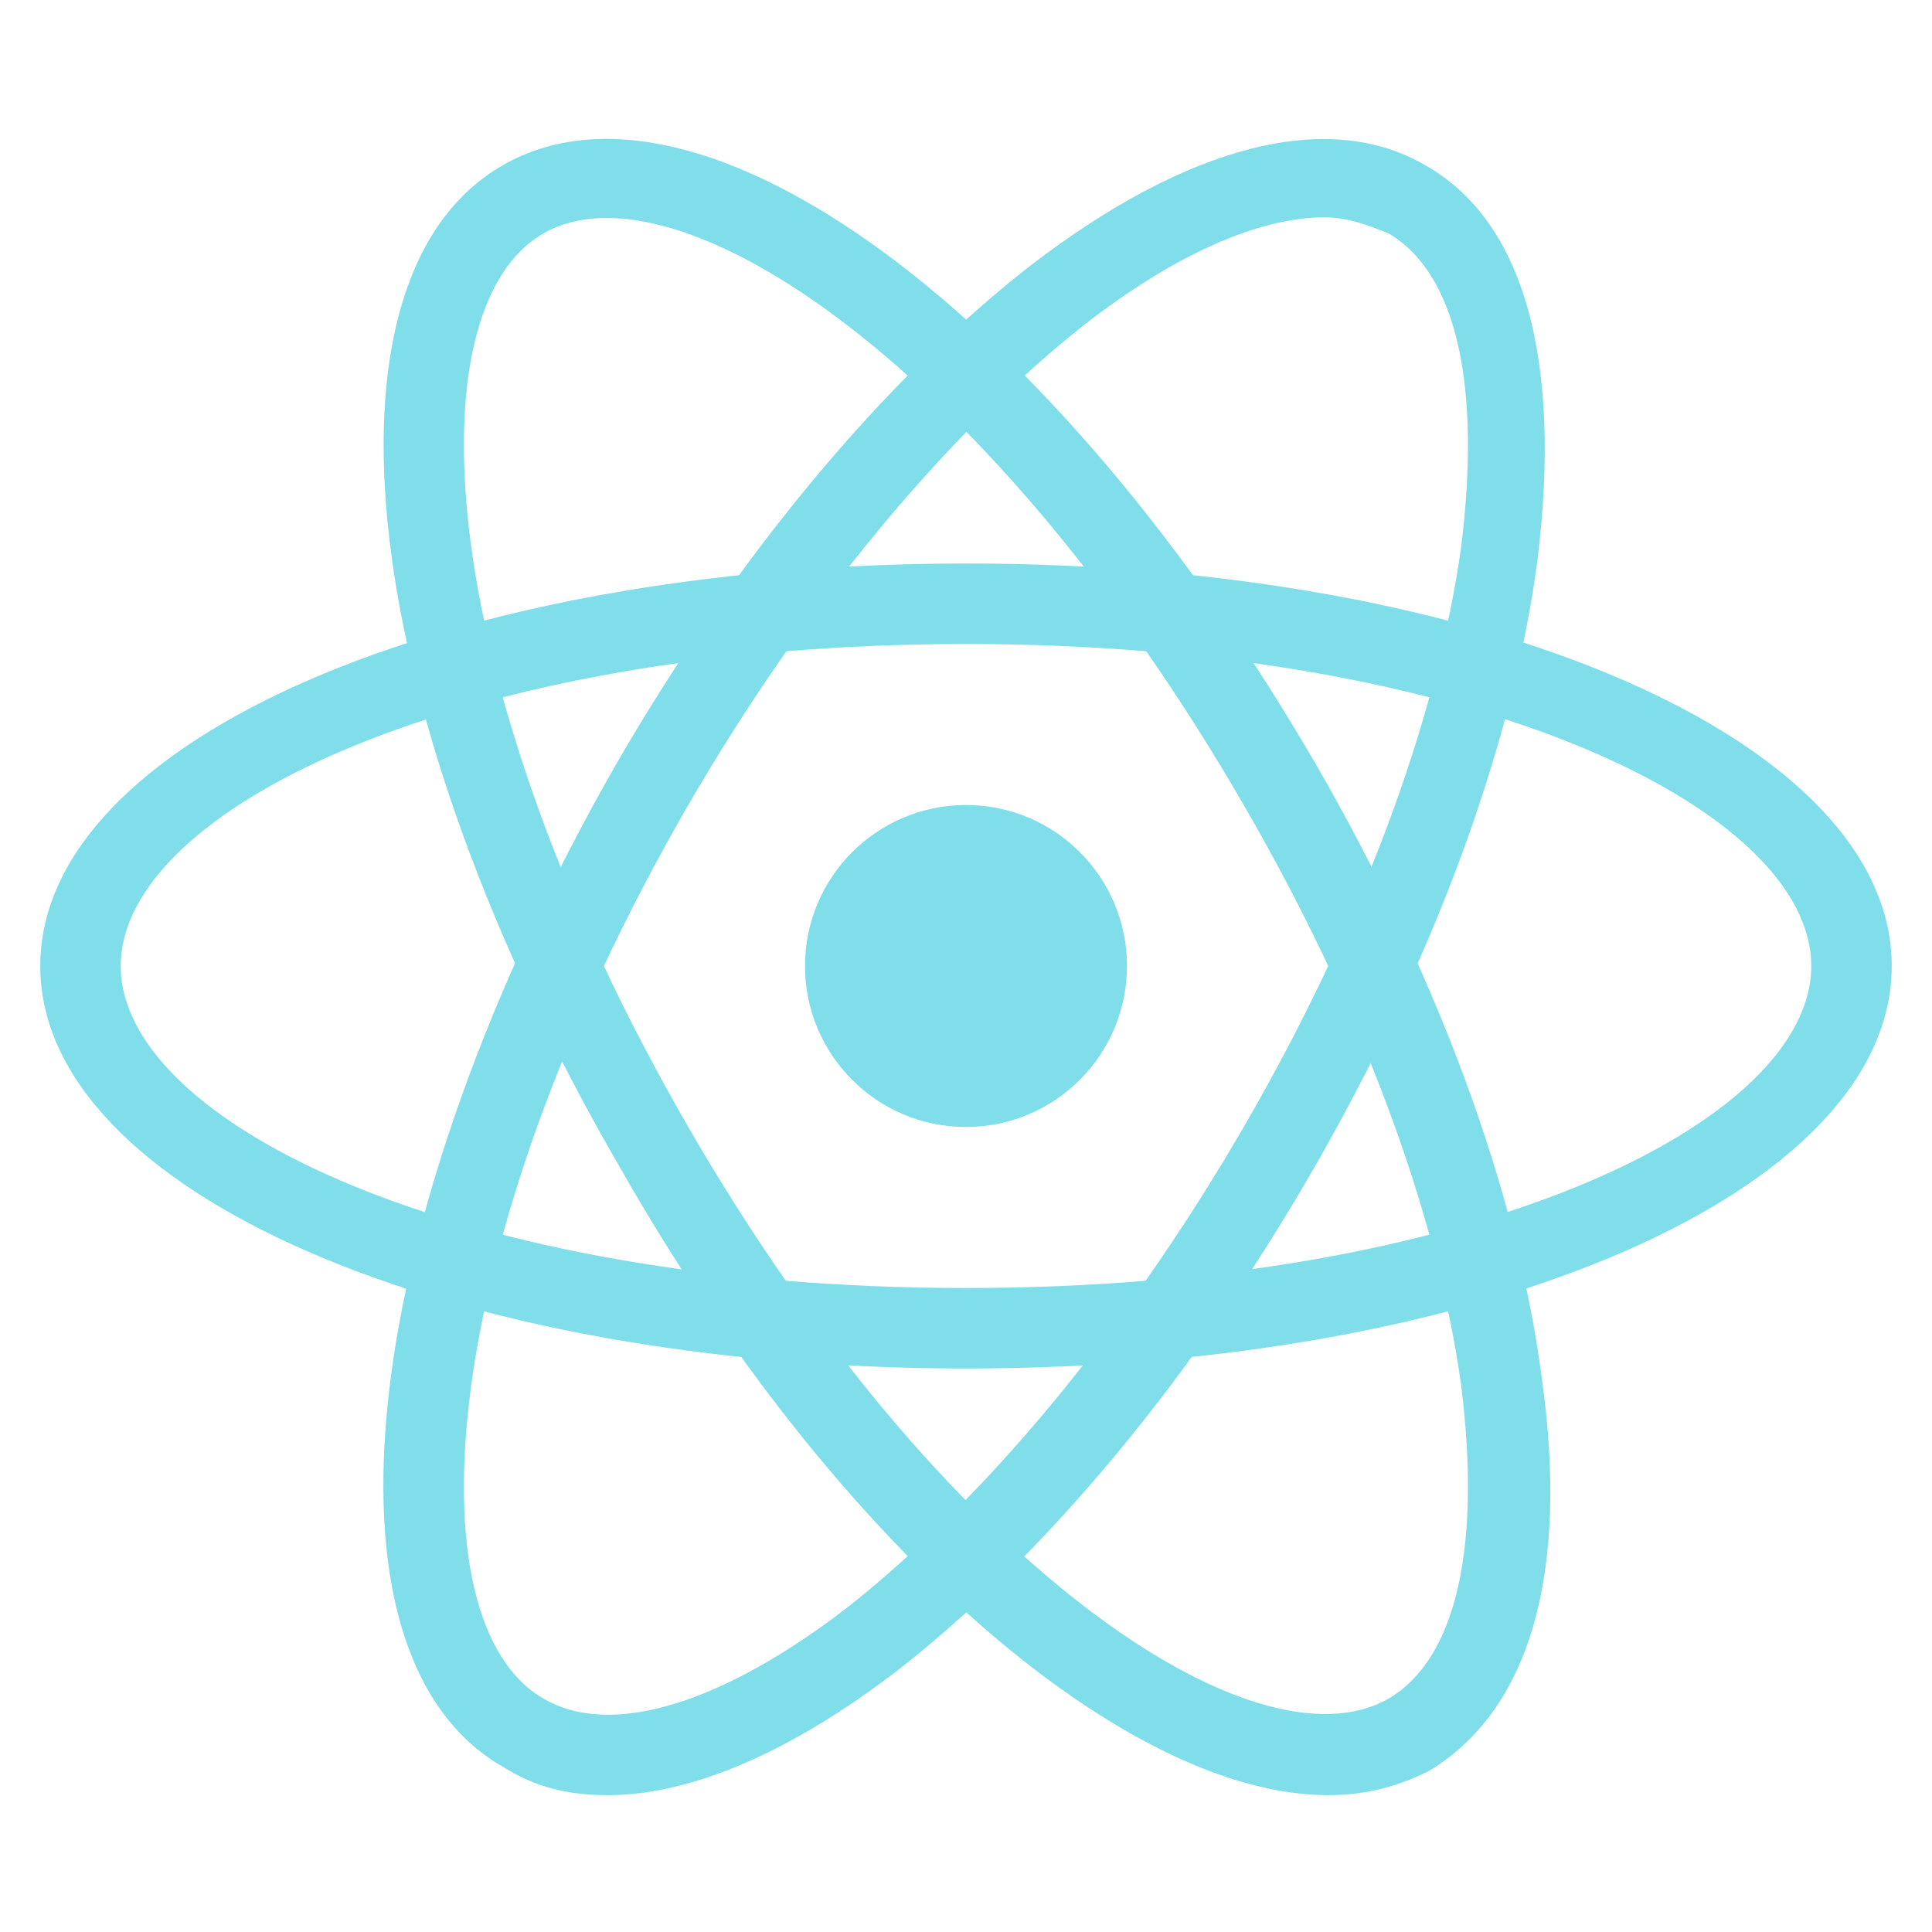
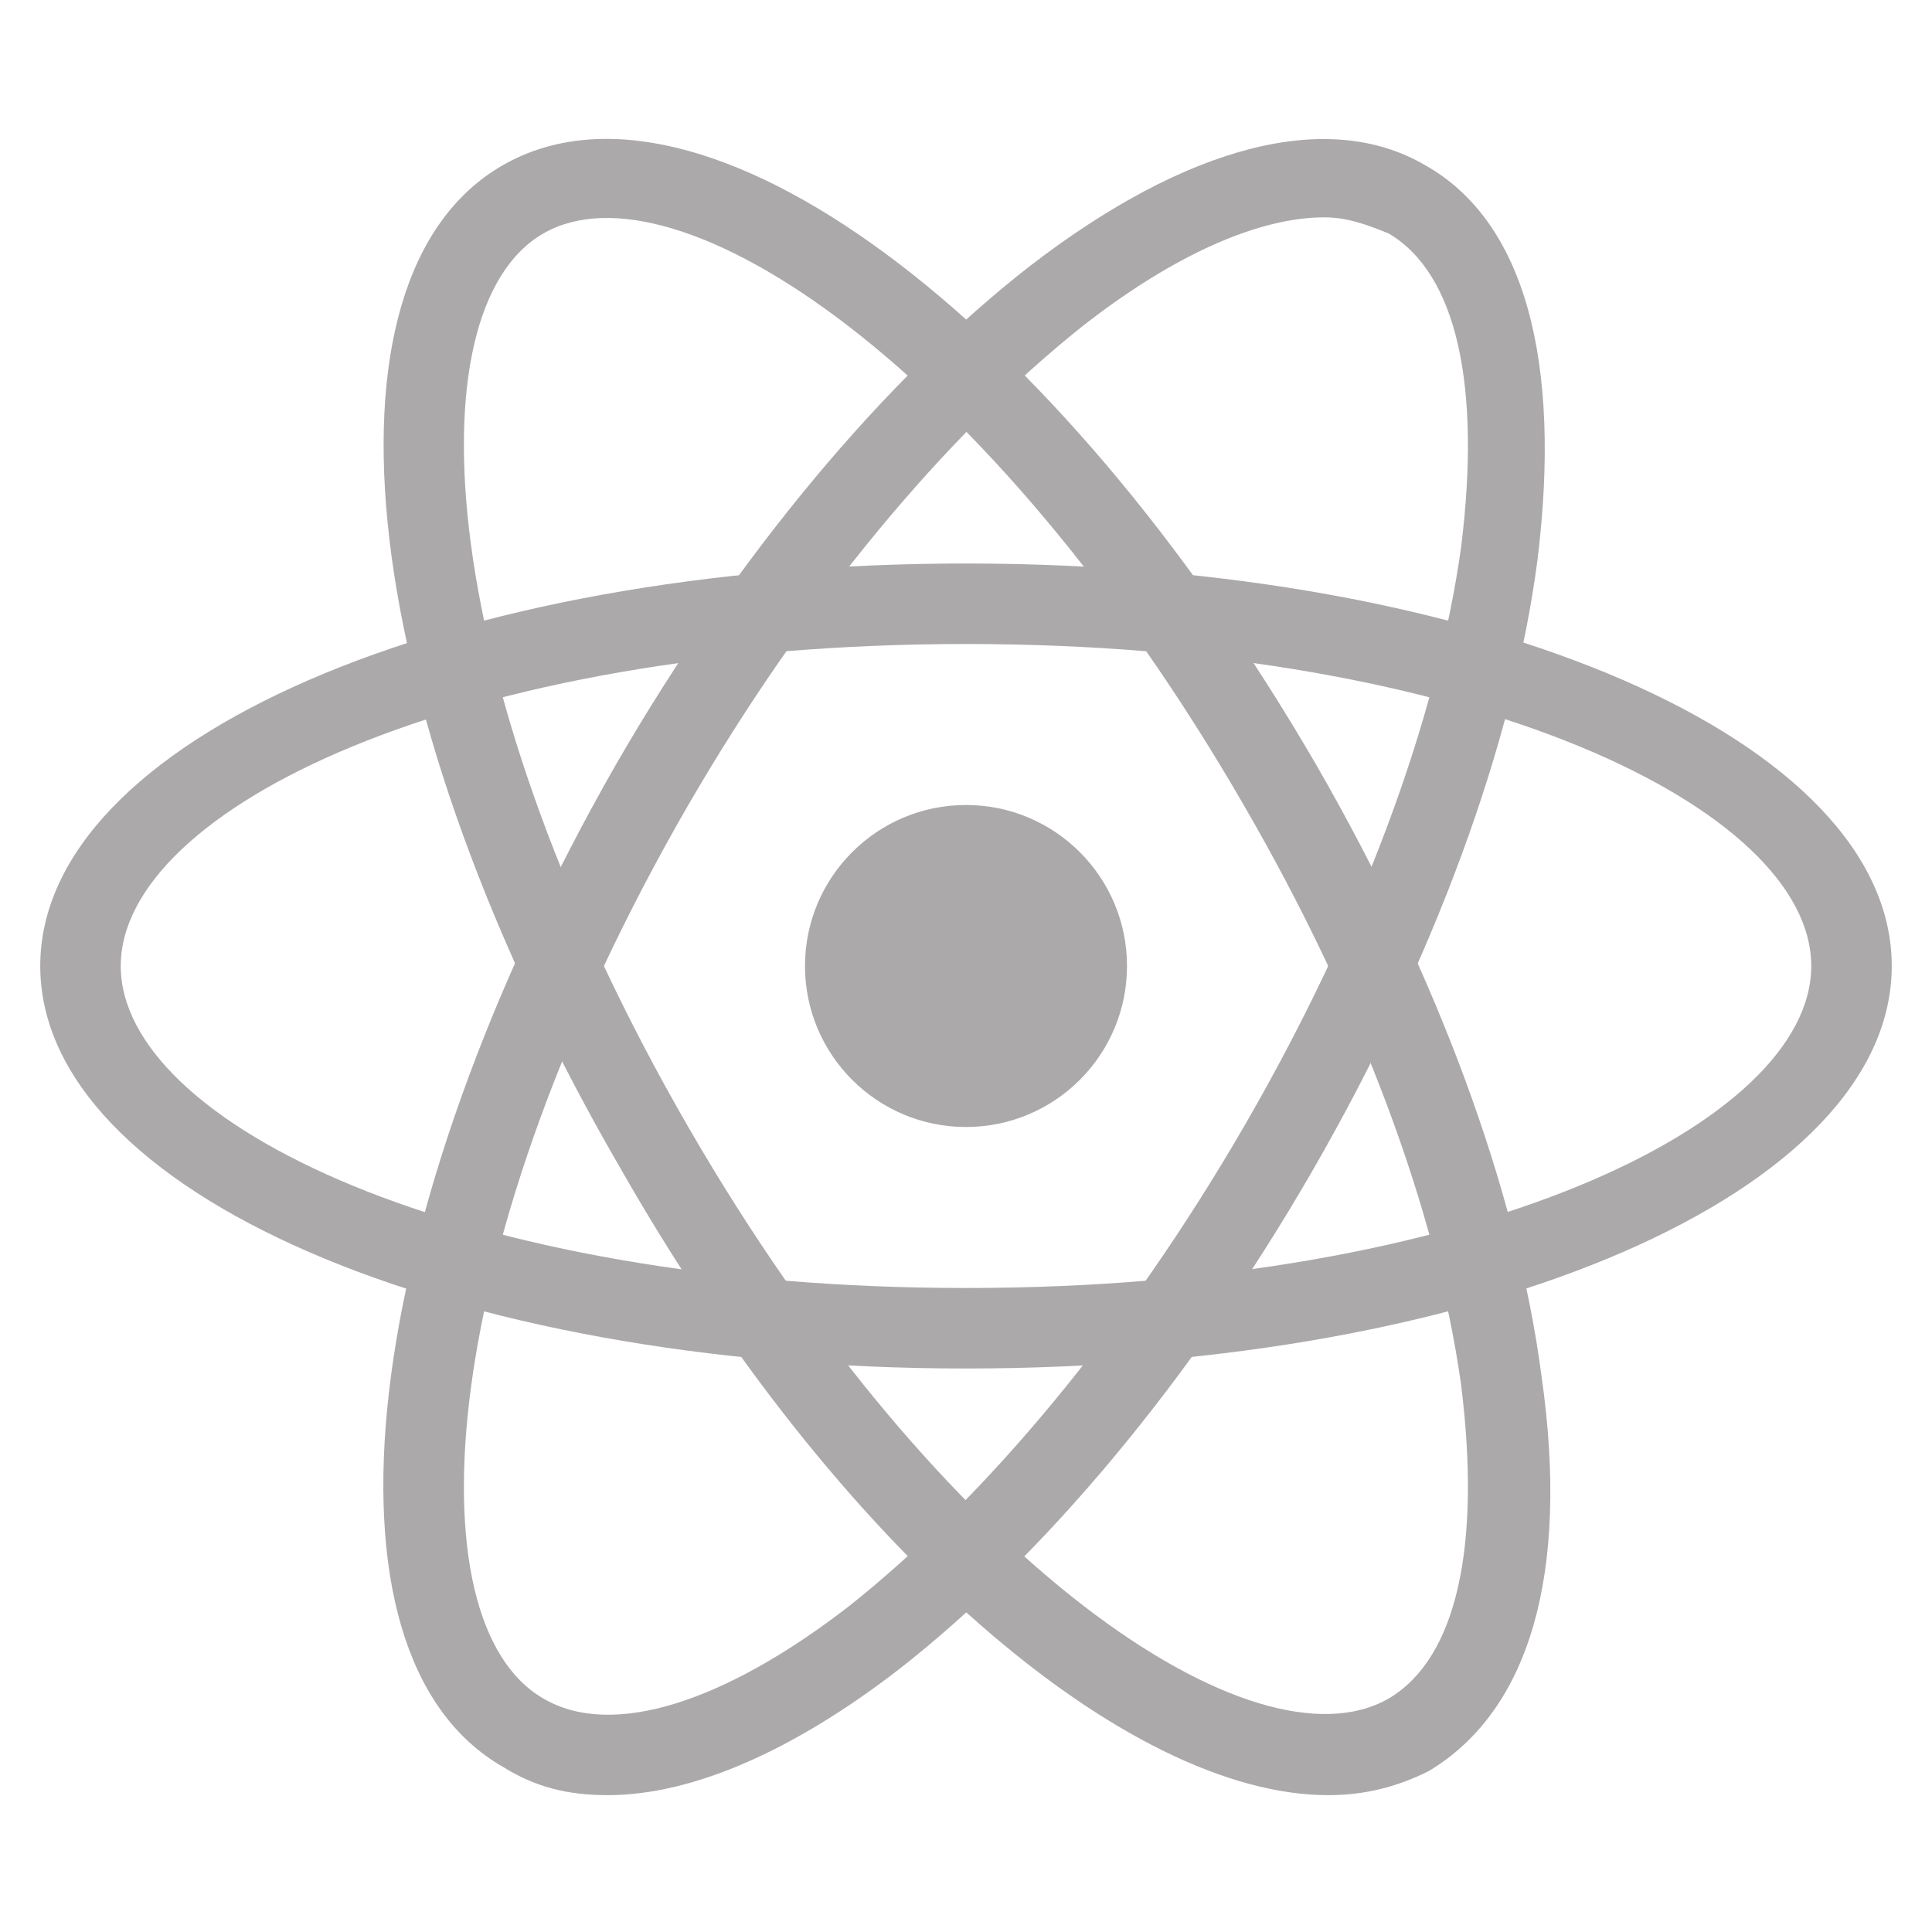
- <svg xmlns="http://www.w3.org/2000/svg" viewBox="0 0 48 48" width="96px" height="96px">
-   <path fill="#80deea" d="M24,34C11.1,34,1,29.6,1,24c0-5.6,10.1-10,23-10c12.9,0,23,4.4,23,10C47,29.6,36.9,34,24,34z M24,16 c-12.6,0-21,4.1-21,8c0,3.9,8.4,8,21,8s21-4.1,21-8C45,20.1,36.6,16,24,16z" />
-   <path fill="#80deea" d="M15.1,44.6c-1,0-1.8-0.2-2.6-0.7C7.6,41.1,8.9,30.2,15.3,19l0,0c3-5.2,6.7-9.6,10.3-12.4c3.9-3,7.4-3.9,9.8-2.5 c2.5,1.4,3.4,4.9,2.8,9.8c-0.6,4.6-2.6,10-5.6,15.2c-3,5.2-6.7,9.6-10.3,12.4C19.7,43.5,17.2,44.6,15.1,44.6z M32.9,5.4 c-1.6,0-3.7,0.9-6,2.7c-3.4,2.7-6.9,6.9-9.8,11.9l0,0c-6.3,10.9-6.9,20.3-3.6,22.2c1.7,1,4.5,0.1,7.6-2.3c3.4-2.7,6.9-6.9,9.8-11.9 c2.9-5,4.8-10.1,5.4-14.4c0.5-4-0.1-6.8-1.8-7.8C34,5.6,33.5,5.4,32.9,5.4z" />
-   <path fill="#80deea" d="M33,44.6c-5,0-12.2-6.1-17.6-15.6C8.9,17.8,7.6,6.9,12.5,4.1l0,0C17.4,1.3,26.2,7.8,32.7,19 c3,5.2,5,10.6,5.6,15.2c0.7,4.9-0.3,8.3-2.8,9.8C34.7,44.4,33.9,44.6,33,44.6z M13.5,5.8c-3.3,1.9-2.7,11.3,3.6,22.2 c6.3,10.9,14.1,16.1,17.4,14.2c1.7-1,2.3-3.8,1.8-7.8c-0.6-4.3-2.5-9.4-5.4-14.4C24.6,9.1,16.8,3.9,13.5,5.8L13.5,5.8z" />
-   <circle cx="24" cy="24" r="4" fill="#80deea" />
+ <svg xmlns="http://www.w3.org/2000/svg" viewBox="0,0,256,256" width="96px" height="96px" fill-rule="nonzero">
+   <g fill="#aba9a9" fill-rule="nonzero" stroke="none" stroke-width="1" stroke-linecap="butt" stroke-linejoin="miter" stroke-miterlimit="10" stroke-dasharray="" stroke-dashoffset="0" font-family="none" font-weight="none" font-size="none" text-anchor="none" style="mix-blend-mode: normal">
+     <g transform="scale(5.33333,5.33333)">
+       <path d="M24,34c-12.9,0 -23,-4.4 -23,-10c0,-5.6 10.1,-10 23,-10c12.9,0 23,4.4 23,10c0,5.6 -10.1,10 -23,10zM24,16c-12.6,0 -21,4.1 -21,8c0,3.9 8.4,8 21,8c12.6,0 21,-4.1 21,-8c0,-3.9 -8.4,-8 -21,-8z" />
+       <path d="M15.1,44.6c-1,0 -1.8,-0.2 -2.6,-0.7c-4.9,-2.8 -3.6,-13.7 2.8,-24.9v0c3,-5.2 6.7,-9.6 10.3,-12.4c3.9,-3 7.4,-3.9 9.8,-2.5c2.5,1.4 3.4,4.9 2.8,9.8c-0.6,4.6 -2.6,10 -5.6,15.2c-3,5.2 -6.7,9.6 -10.3,12.4c-2.6,2 -5.1,3.1 -7.2,3.1zM32.9,5.4c-1.6,0 -3.7,0.9 -6,2.7c-3.4,2.7 -6.9,6.9 -9.8,11.9v0c-6.3,10.9 -6.9,20.3 -3.6,22.2c1.7,1 4.5,0.1 7.6,-2.3c3.4,-2.7 6.9,-6.9 9.8,-11.9c2.9,-5 4.8,-10.1 5.4,-14.4c0.5,-4 -0.1,-6.8 -1.8,-7.8c-0.5,-0.2 -1,-0.4 -1.6,-0.4z" />
+       <path d="M33,44.6c-5,0 -12.2,-6.1 -17.6,-15.6c-6.5,-11.2 -7.8,-22.1 -2.9,-24.9v0c4.9,-2.8 13.7,3.7 20.2,14.9c3,5.2 5,10.6 5.6,15.2c0.7,4.9 -0.3,8.3 -2.8,9.8c-0.8,0.4 -1.6,0.6 -2.5,0.6zM13.5,5.8c-3.3,1.9 -2.7,11.3 3.6,22.2c6.3,10.9 14.1,16.1 17.4,14.2c1.7,-1 2.3,-3.8 1.8,-7.8c-0.6,-4.3 -2.5,-9.4 -5.4,-14.4c-6.3,-10.9 -14.1,-16.1 -17.4,-14.2z" />
+       <circle cx="24" cy="24" r="4" />
+     </g>
+   </g>
</svg>
